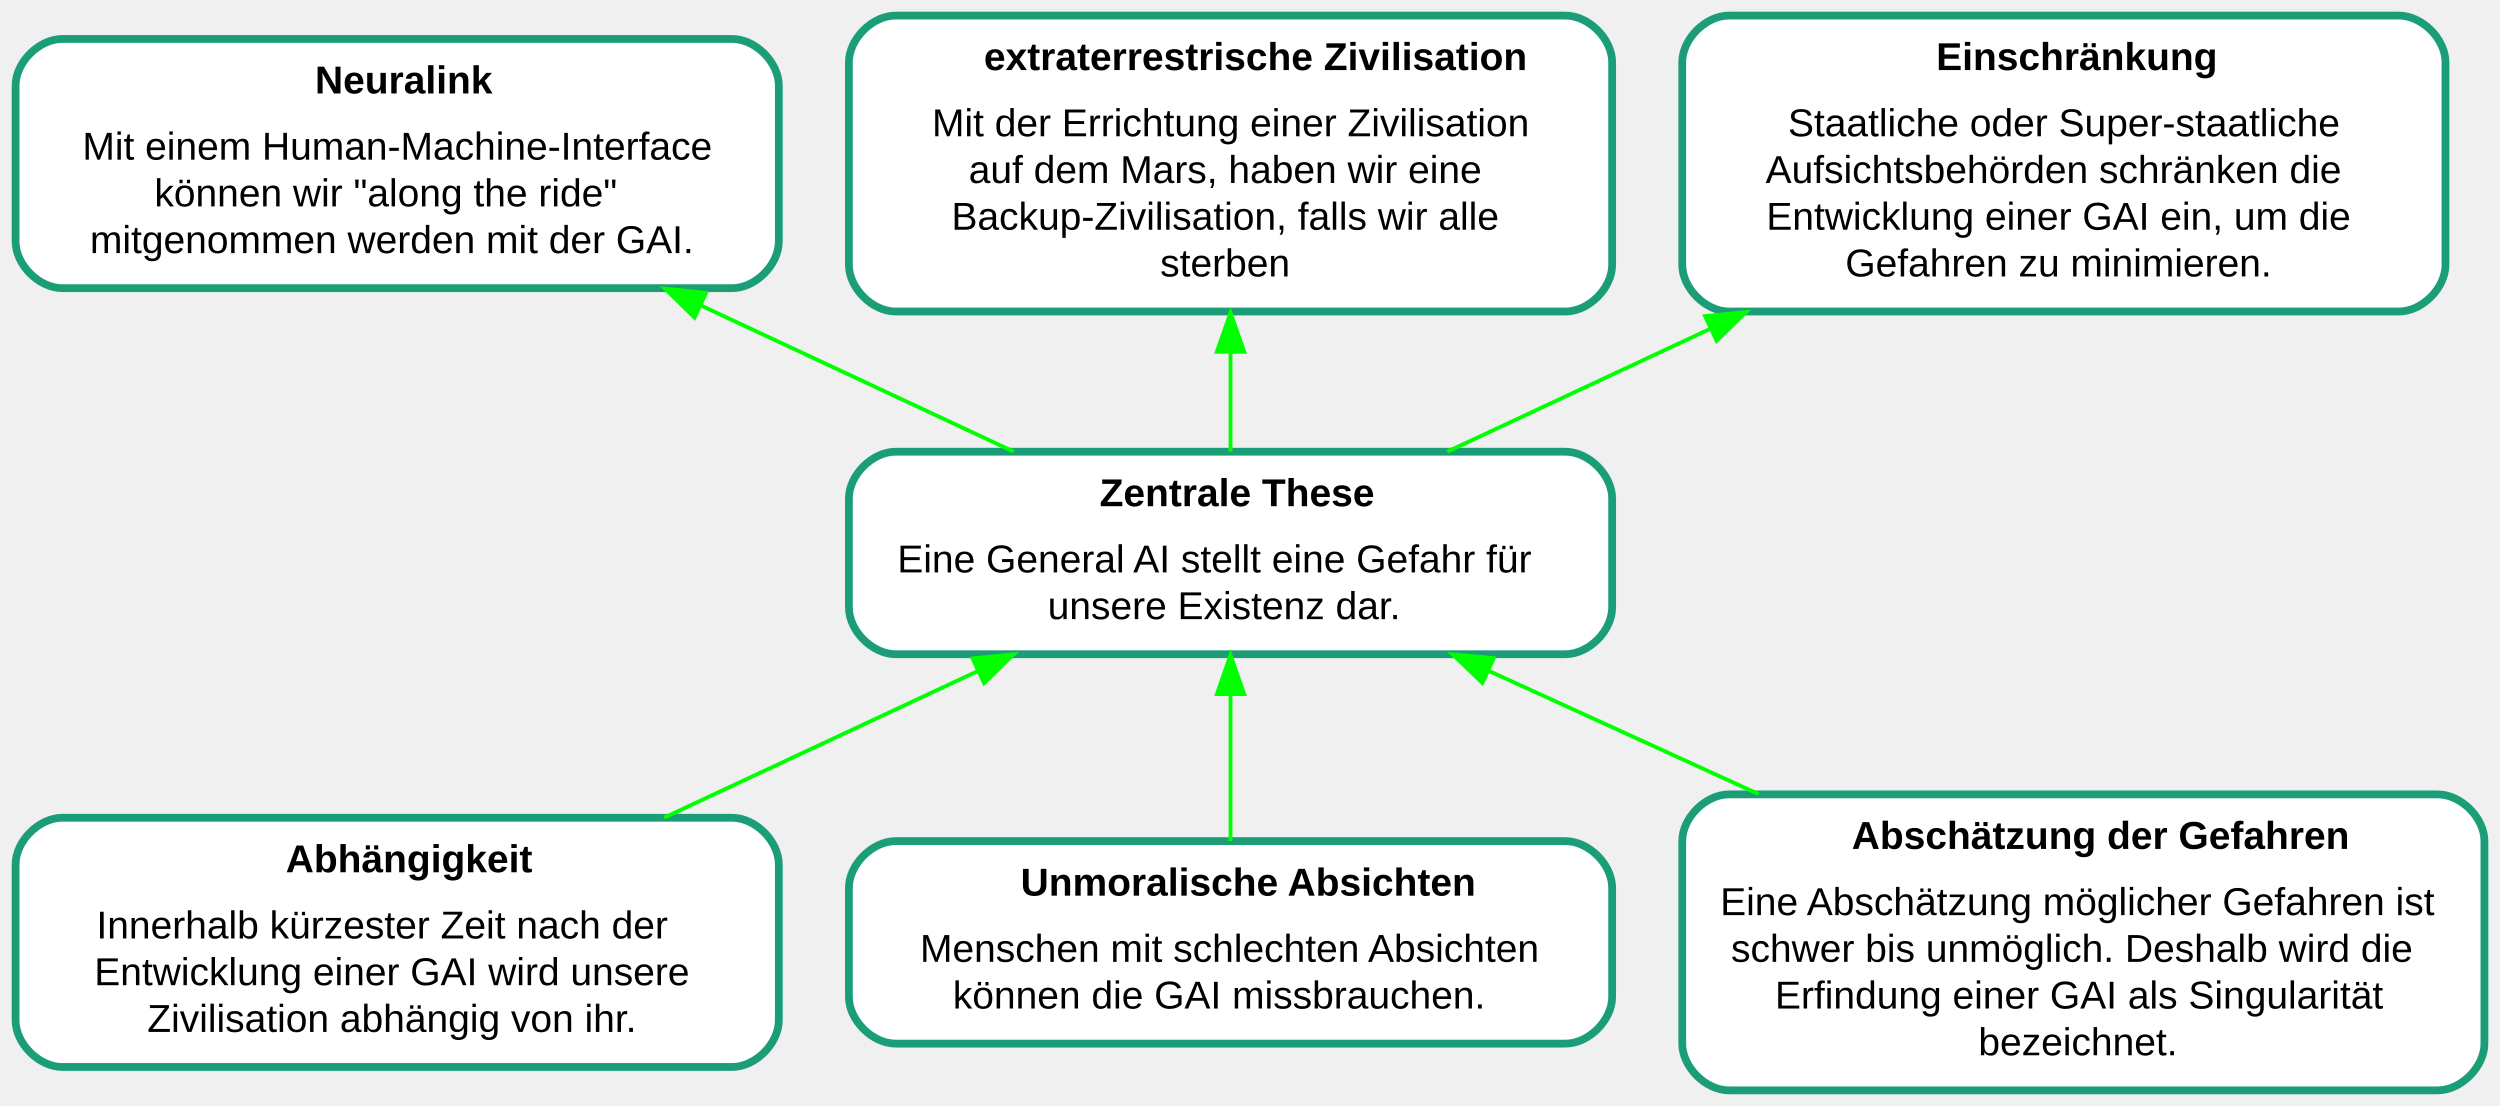
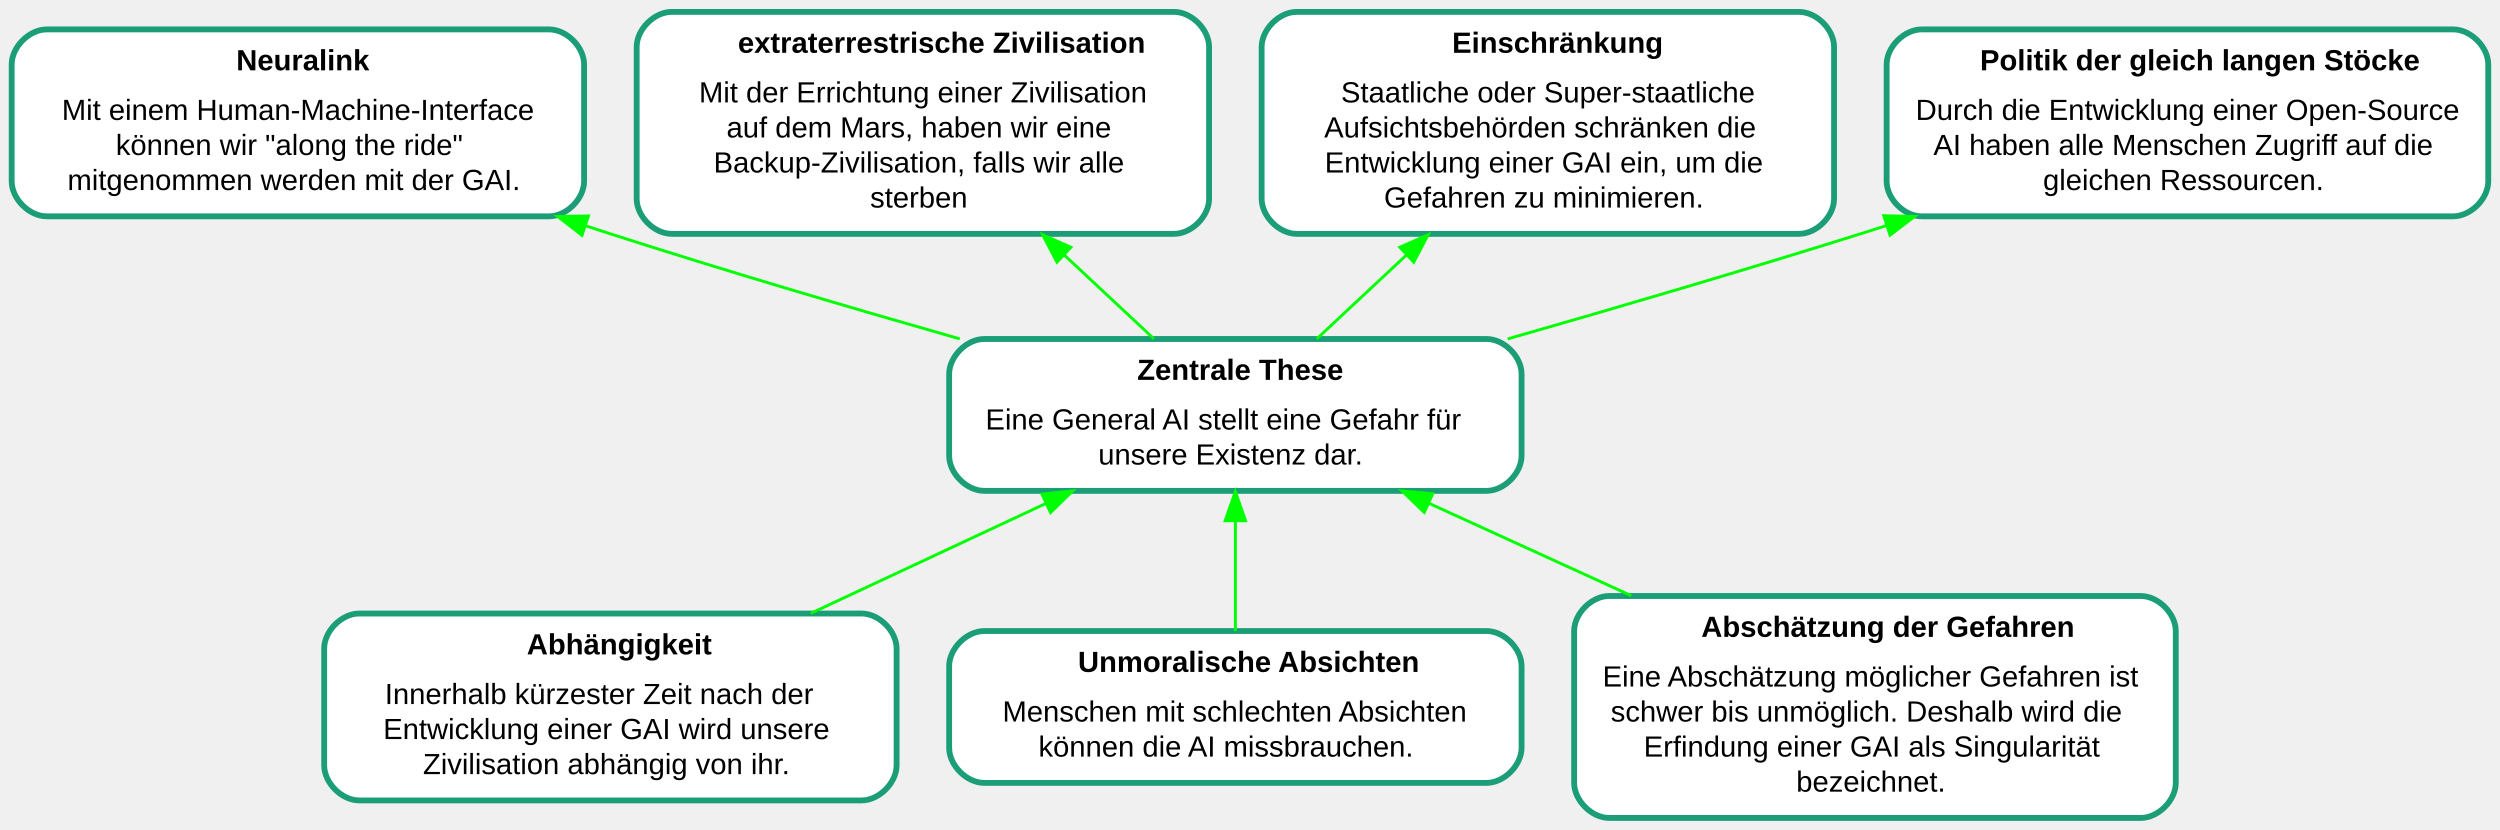
- <svg xmlns="http://www.w3.org/2000/svg" width="642pt" height="284pt" viewBox="0.00 0.00 642.00 284.00">
-   <g id="graph0" class="graph" transform="scale(1 1) rotate(0) translate(4 280)">
+ <svg xmlns="http://www.w3.org/2000/svg" width="720pt" height="239pt" viewBox="0.00 0.00 720.00 238.88">
+   <g id="graph0" class="graph" transform="scale(.8411 .8411) rotate(0) translate(4 280)">
    <g id="node1" class="node">
-       <path fill="#ffffff" stroke="#1b9e77" stroke-width="2" d="M398,-164C398,-164 226,-164 226,-164 220,-164 214,-158 214,-152 214,-152 214,-124 214,-124 214,-118 220,-112 226,-112 226,-112 398,-112 398,-112 404,-112 410,-118 410,-124 410,-124 410,-152 410,-152 410,-158 404,-164 398,-164" />
-       <text text-anchor="start" x="278.382" y="-150" font-family="arial" font-weight="bold" font-size="10.00" fill="#000000">Zentrale These</text>
-       <text text-anchor="start" x="226.429" y="-133" font-family="arial" font-size="10.00" fill="#000000">Eine General AI stellt eine Gefahr für</text>
-       <text text-anchor="start" x="265.043" y="-121" font-family="arial" font-size="10.00" fill="#000000"> unsere Existenz dar.</text>
+       <path fill="#ffffff" stroke="#1b9e77" stroke-width="2" d="M505,-164C505,-164 333,-164 333,-164 327,-164 321,-158 321,-152 321,-152 321,-124 321,-124 321,-118 327,-112 333,-112 333,-112 505,-112 505,-112 511,-112 517,-118 517,-124 517,-124 517,-152 517,-152 517,-158 511,-164 505,-164" />
+       <text text-anchor="start" x="385.382" y="-150" font-family="arial" font-weight="bold" font-size="10.00" fill="#000000">Zentrale These</text>
+       <text text-anchor="start" x="333.428" y="-133" font-family="arial" font-size="10.00" fill="#000000">Eine General AI stellt eine Gefahr für</text>
+       <text text-anchor="start" x="372.043" y="-121" font-family="arial" font-size="10.00" fill="#000000"> unsere Existenz dar.</text>
    </g>
    <g id="node2" class="node">
      <path fill="#ffffff" stroke="#1b9e77" stroke-width="2" d="M184,-270C184,-270 12,-270 12,-270 6,-270 0,-264 0,-258 0,-258 0,-218 0,-218 0,-212 6,-206 12,-206 12,-206 184,-206 184,-206 190,-206 196,-212 196,-218 196,-218 196,-258 196,-258 196,-264 190,-270 184,-270" />
      <text text-anchor="start" x="76.889" y="-256" font-family="arial" font-weight="bold" font-size="10.00" fill="#000000">Neuralink</text>
      <text text-anchor="start" x="17.16" y="-239" font-family="arial" font-size="10.00" fill="#000000">Mit einem Human-Machine-Interface</text>
      <text text-anchor="start" x="35.644" y="-227" font-family="arial" font-size="10.00" fill="#000000"> können wir "along the ride"</text>
      <text text-anchor="start" x="19.101" y="-215" font-family="arial" font-size="10.00" fill="#000000"> mitgenommen werden mit der GAI.</text>
    </g>
    <g id="edge1" class="edge">
-       <path fill="none" stroke="#00ff00" d="M256.333,-164.013C231.85,-175.453 202.669,-189.089 176.067,-201.52" />
-       <polygon fill="#00ff00" stroke="#00ff00" points="174.355,-198.457 166.777,-205.861 177.319,-204.798 174.355,-198.457" />
+       <path fill="none" stroke="#00ff00" d="M324.617,-164.041C287.22,-174.699 243.935,-187.458 205,-200 202.229,-200.892 199.423,-201.808 196.593,-202.742" />
+       <polygon fill="#00ff00" stroke="#00ff00" points="195.279,-199.491 186.902,-205.977 197.496,-206.13 195.279,-199.491" />
    </g>
    <g id="node3" class="node">
      <path fill="#ffffff" stroke="#1b9e77" stroke-width="2" d="M398,-276C398,-276 226,-276 226,-276 220,-276 214,-270 214,-264 214,-264 214,-212 214,-212 214,-206 220,-200 226,-200 226,-200 398,-200 398,-200 404,-200 410,-206 410,-212 410,-212 410,-264 410,-264 410,-270 404,-276 398,-276" />
      <text text-anchor="start" x="248.667" y="-262" font-family="arial" font-weight="bold" font-size="10.00" fill="#000000">extraterrestrische Zivilisation</text>
      <text text-anchor="start" x="235.332" y="-245" font-family="arial" font-size="10.00" fill="#000000">Mit der Errichtung einer Zivilisation</text>
      <text text-anchor="start" x="244.764" y="-233" font-family="arial" font-size="10.00" fill="#000000"> auf dem Mars, haben wir eine</text>
      <text text-anchor="start" x="240.335" y="-221" font-family="arial" font-size="10.00" fill="#000000"> Backup-Zivilisation, falls wir alle</text>
      <text text-anchor="start" x="293.938" y="-209" font-family="arial" font-size="10.00" fill="#000000"> sterben</text>
    </g>
    <g id="edge2" class="edge">
-       <path fill="none" stroke="#00ff00" d="M312,-164.013C312,-171.833 312,-180.678 312,-189.463" />
-       <polygon fill="#00ff00" stroke="#00ff00" points="308.5,-189.684 312,-199.684 315.5,-189.684 308.5,-189.684" />
+       <path fill="none" stroke="#00ff00" d="M391.166,-164.013C381.799,-172.768 371.055,-182.808 360.567,-192.61" />
+       <polygon fill="#00ff00" stroke="#00ff00" points="357.915,-190.298 352.998,-199.684 362.694,-195.413 357.915,-190.298" />
    </g>
    <g id="node4" class="node">
      <path fill="#ffffff" stroke="#1b9e77" stroke-width="2" d="M612,-276C612,-276 440,-276 440,-276 434,-276 428,-270 428,-264 428,-264 428,-212 428,-212 428,-206 434,-200 440,-200 440,-200 612,-200 612,-200 618,-200 624,-206 624,-212 624,-212 624,-264 624,-264 624,-270 618,-276 612,-276" />
      <text text-anchor="start" x="493.216" y="-262" font-family="arial" font-weight="bold" font-size="10.00" fill="#000000">Einschränkung</text>
      <text text-anchor="start" x="455.149" y="-245" font-family="arial" font-size="10.00" fill="#000000">Staatliche oder Super-staatliche</text>
      <text text-anchor="start" x="449.409" y="-233" font-family="arial" font-size="10.00" fill="#000000"> Aufsichtsbehörden schränken die</text>
      <text text-anchor="start" x="449.596" y="-221" font-family="arial" font-size="10.00" fill="#000000"> Entwicklung einer GAI ein, um die</text>
      <text text-anchor="start" x="469.882" y="-209" font-family="arial" font-size="10.00" fill="#000000"> Gefahren zu minimieren.</text>
    </g>
    <g id="edge3" class="edge">
-       <path fill="none" stroke="#00ff00" d="M367.667,-164.013C388.331,-173.668 412.341,-184.888 435.323,-195.627" />
-       <polygon fill="#00ff00" stroke="#00ff00" points="433.869,-198.811 444.41,-199.874 436.832,-192.47 433.869,-198.811" />
+       <path fill="none" stroke="#00ff00" d="M446.834,-164.013C456.201,-172.768 466.945,-182.808 477.433,-192.61" />
+       <polygon fill="#00ff00" stroke="#00ff00" points="475.306,-195.413 485.002,-199.684 480.085,-190.298 475.306,-195.413" />
    </g>
    <g id="node5" class="node">
-       <path fill="#ffffff" stroke="#1b9e77" stroke-width="2" d="M184,-70C184,-70 12,-70 12,-70 6,-70 0,-64 0,-58 0,-58 0,-18 0,-18 0,-12 6,-6 12,-6 12,-6 184,-6 184,-6 190,-6 196,-12 196,-18 196,-18 196,-58 196,-58 196,-64 190,-70 184,-70" />
-       <text text-anchor="start" x="69.381" y="-56" font-family="arial" font-weight="bold" font-size="10.00" fill="#000000">Abhängigkeit</text>
-       <text text-anchor="start" x="20.765" y="-39" font-family="arial" font-size="10.00" fill="#000000">Innerhalb kürzester Zeit nach der</text>
-       <text text-anchor="start" x="20.21" y="-27" font-family="arial" font-size="10.00" fill="#000000"> Entwicklung einer GAI wird unsere</text>
-       <text text-anchor="start" x="33.825" y="-15" font-family="arial" font-size="10.00" fill="#000000"> Zivilisation abhängig von ihr.</text>
+       <path fill="#ffffff" stroke="#1b9e77" stroke-width="2" d="M836,-270C836,-270 654,-270 654,-270 648,-270 642,-264 642,-258 642,-258 642,-218 642,-218 642,-212 648,-206 654,-206 654,-206 836,-206 836,-206 842,-206 848,-212 848,-218 848,-218 848,-258 848,-258 848,-264 842,-270 836,-270" />
+       <text text-anchor="start" x="673.97" y="-256" font-family="arial" font-weight="bold" font-size="10.00" fill="#000000">Politik der gleich langen Stöcke</text>
+       <text text-anchor="start" x="651.928" y="-239" font-family="arial" font-size="10.00" fill="#000000">Durch die Entwicklung einer Open-Source</text>
+       <text text-anchor="start" x="658.029" y="-227" font-family="arial" font-size="10.00" fill="#000000"> AI haben alle Menschen Zugriff auf die</text>
+       <text text-anchor="start" x="695.543" y="-215" font-family="arial" font-size="10.00" fill="#000000"> gleichen Ressourcen.</text>
    </g>
    <g id="edge4" class="edge">
-       <path fill="none" stroke="#00ff00" d="M166.594,-70.053C192.399,-82.112 221.641,-95.776 247.099,-107.672" />
-       <polygon fill="#00ff00" stroke="#00ff00" points="245.753,-110.906 256.294,-111.969 248.716,-104.565 245.753,-110.906" />
+       <path fill="none" stroke="#00ff00" d="M512.234,-164.023C549.858,-174.782 593.609,-187.618 633,-200 635.941,-200.924 638.923,-201.871 641.93,-202.835" />
+       <polygon fill="#00ff00" stroke="#00ff00" points="641.01,-206.215 651.601,-205.96 643.162,-199.555 641.01,-206.215" />
    </g>
    <g id="node6" class="node">
-       <path fill="#ffffff" stroke="#1b9e77" stroke-width="2" d="M398,-64C398,-64 226,-64 226,-64 220,-64 214,-58 214,-52 214,-52 214,-24 214,-24 214,-18 220,-12 226,-12 226,-12 398,-12 398,-12 404,-12 410,-18 410,-24 410,-24 410,-52 410,-52 410,-58 404,-64 398,-64" />
-       <text text-anchor="start" x="258.104" y="-50" font-family="arial" font-weight="bold" font-size="10.00" fill="#000000">Unmoralische Absichten</text>
-       <text text-anchor="start" x="232.258" y="-33" font-family="arial" font-size="10.00" fill="#000000">Menschen mit schlechten Absichten</text>
-       <text text-anchor="start" x="240.688" y="-21" font-family="arial" font-size="10.00" fill="#000000"> können die GAI missbrauchen.</text>
+       <path fill="#ffffff" stroke="#1b9e77" stroke-width="2" d="M291,-70C291,-70 119,-70 119,-70 113,-70 107,-64 107,-58 107,-58 107,-18 107,-18 107,-12 113,-6 119,-6 119,-6 291,-6 291,-6 297,-6 303,-12 303,-18 303,-18 303,-58 303,-58 303,-64 297,-70 291,-70" />
+       <text text-anchor="start" x="176.381" y="-56" font-family="arial" font-weight="bold" font-size="10.00" fill="#000000">Abhängigkeit</text>
+       <text text-anchor="start" x="127.764" y="-39" font-family="arial" font-size="10.00" fill="#000000">Innerhalb kürzester Zeit nach der</text>
+       <text text-anchor="start" x="127.21" y="-27" font-family="arial" font-size="10.00" fill="#000000"> Entwicklung einer GAI wird unsere</text>
+       <text text-anchor="start" x="140.825" y="-15" font-family="arial" font-size="10.00" fill="#000000"> Zivilisation abhängig von ihr.</text>
    </g>
    <g id="edge5" class="edge">
-       <path fill="none" stroke="#00ff00" d="M312,-64.013C312,-75.496 312,-89.192 312,-101.661" />
-       <polygon fill="#00ff00" stroke="#00ff00" points="308.5,-101.77 312,-111.77 315.5,-101.77 308.5,-101.77" />
+       <path fill="none" stroke="#00ff00" d="M273.594,-70.053C299.399,-82.112 328.64,-95.776 354.099,-107.672" />
+       <polygon fill="#00ff00" stroke="#00ff00" points="352.753,-110.906 363.294,-111.969 355.716,-104.565 352.753,-110.906" />
    </g>
    <g id="node7" class="node">
-       <path fill="#ffffff" stroke="#1b9e77" stroke-width="2" d="M622,-76C622,-76 440,-76 440,-76 434,-76 428,-70 428,-64 428,-64 428,-12 428,-12 428,-6 434,0 440,0 440,0 622,0 622,0 628,0 634,-6 634,-12 634,-12 634,-64 634,-64 634,-70 628,-76 622,-76" />
-       <text text-anchor="start" x="471.536" y="-62" font-family="arial" font-weight="bold" font-size="10.00" fill="#000000">Abschätzung der Gefahren</text>
-       <text text-anchor="start" x="437.743" y="-45" font-family="arial" font-size="10.00" fill="#000000">Eine Abschätzung möglicher Gefahren ist</text>
-       <text text-anchor="start" x="440.533" y="-33" font-family="arial" font-size="10.00" fill="#000000"> schwer bis unmöglich. Deshalb wird die</text>
-       <text text-anchor="start" x="451.818" y="-21" font-family="arial" font-size="10.00" fill="#000000"> Erfindung einer GAI als Singularität</text>
-       <text text-anchor="start" x="504.045" y="-9" font-family="arial" font-size="10.00" fill="#000000"> bezeichnet.</text>
+       <path fill="#ffffff" stroke="#1b9e77" stroke-width="2" d="M505,-64C505,-64 333,-64 333,-64 327,-64 321,-58 321,-52 321,-52 321,-24 321,-24 321,-18 327,-12 333,-12 333,-12 505,-12 505,-12 511,-12 517,-18 517,-24 517,-24 517,-52 517,-52 517,-58 511,-64 505,-64" />
+       <text text-anchor="start" x="365.104" y="-50" font-family="arial" font-weight="bold" font-size="10.00" fill="#000000">Unmoralische Absichten</text>
+       <text text-anchor="start" x="339.258" y="-33" font-family="arial" font-size="10.00" fill="#000000">Menschen mit schlechten Absichten</text>
+       <text text-anchor="start" x="351.577" y="-21" font-family="arial" font-size="10.00" fill="#000000"> können die AI missbrauchen.</text>
    </g>
    <g id="edge6" class="edge">
-       <path fill="none" stroke="#00ff00" d="M447.581,-76.091C424.629,-86.571 400.054,-97.793 378.217,-107.764" />
-       <polygon fill="#00ff00" stroke="#00ff00" points="376.681,-104.618 369.038,-111.955 379.589,-110.985 376.681,-104.618" />
+       <path fill="none" stroke="#00ff00" d="M419,-64.013C419,-75.496 419,-89.192 419,-101.661" />
+       <polygon fill="#00ff00" stroke="#00ff00" points="415.5,-101.77 419,-111.77 422.5,-101.77 415.5,-101.77" />
+     </g>
+     <g id="node8" class="node">
+       <path fill="#ffffff" stroke="#1b9e77" stroke-width="2" d="M729,-76C729,-76 547,-76 547,-76 541,-76 535,-70 535,-64 535,-64 535,-12 535,-12 535,-6 541,0 547,0 547,0 729,0 729,0 735,0 741,-6 741,-12 741,-12 741,-64 741,-64 741,-70 735,-76 729,-76" />
+       <text text-anchor="start" x="578.536" y="-62" font-family="arial" font-weight="bold" font-size="10.00" fill="#000000">Abschätzung der Gefahren</text>
+       <text text-anchor="start" x="544.743" y="-45" font-family="arial" font-size="10.00" fill="#000000">Eine Abschätzung möglicher Gefahren ist</text>
+       <text text-anchor="start" x="547.533" y="-33" font-family="arial" font-size="10.00" fill="#000000"> schwer bis unmöglich. Deshalb wird die</text>
+       <text text-anchor="start" x="558.818" y="-21" font-family="arial" font-size="10.00" fill="#000000"> Erfindung einer GAI als Singularität</text>
+       <text text-anchor="start" x="611.045" y="-9" font-family="arial" font-size="10.00" fill="#000000"> bezeichnet.</text>
+     </g>
+     <g id="edge7" class="edge">
+       <path fill="none" stroke="#00ff00" d="M554.581,-76.091C531.629,-86.571 507.054,-97.793 485.217,-107.764" />
+       <polygon fill="#00ff00" stroke="#00ff00" points="483.681,-104.618 476.038,-111.955 486.589,-110.985 483.681,-104.618" />
    </g>
  </g>
</svg>
